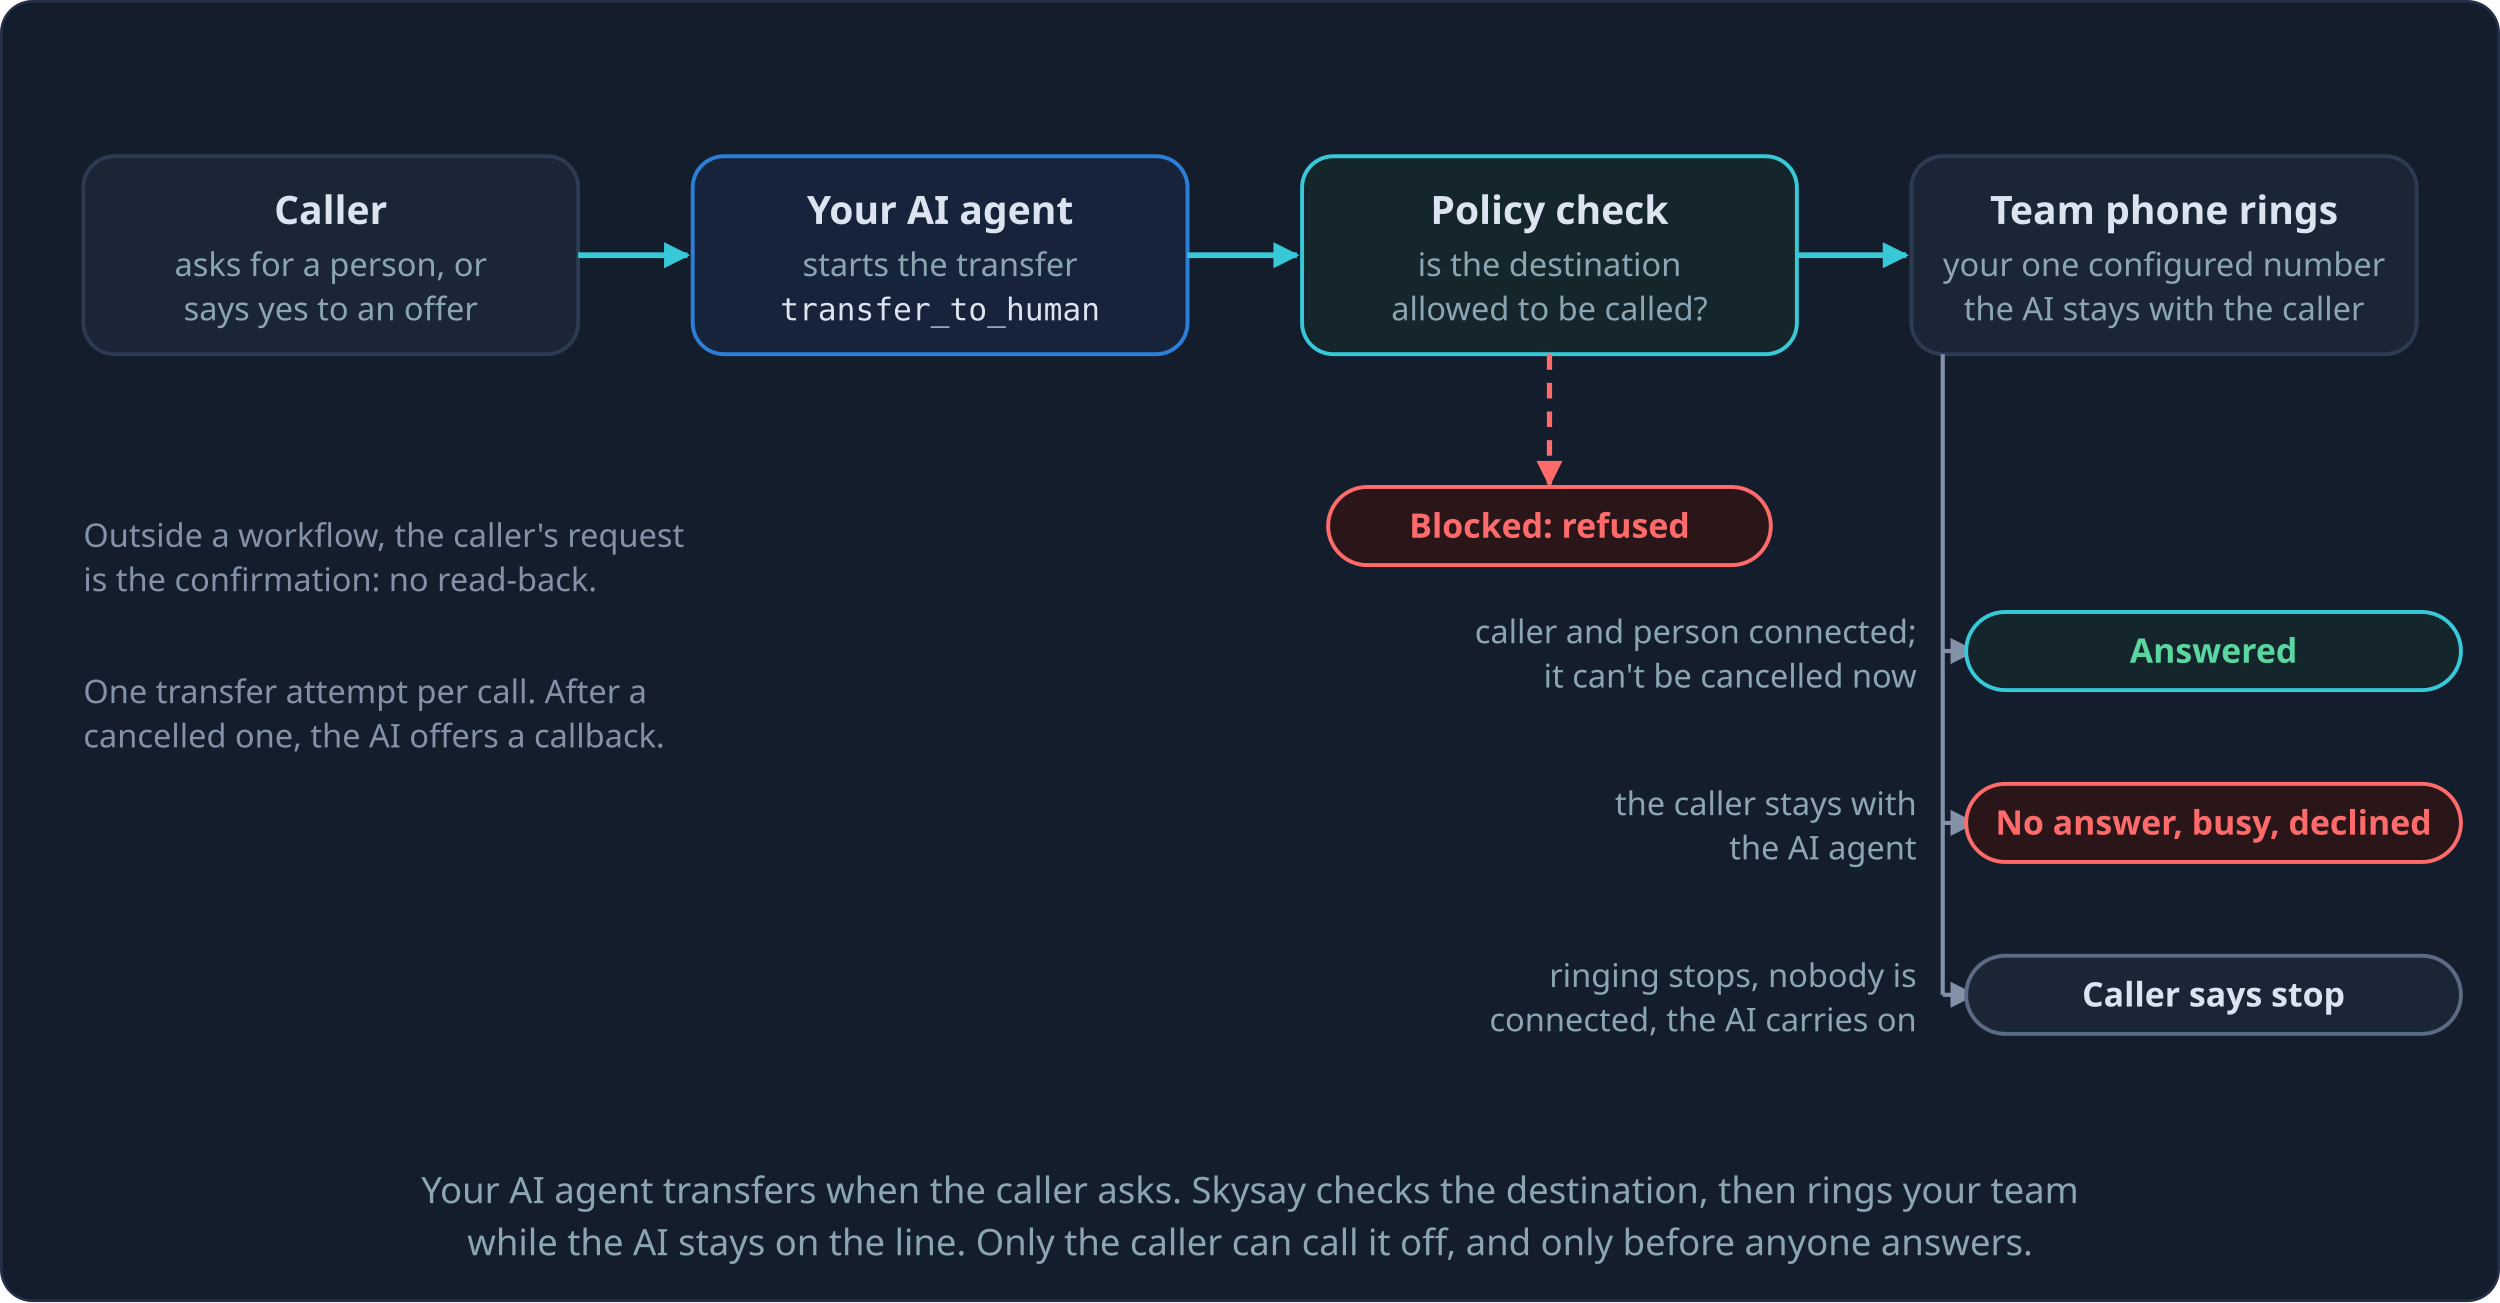
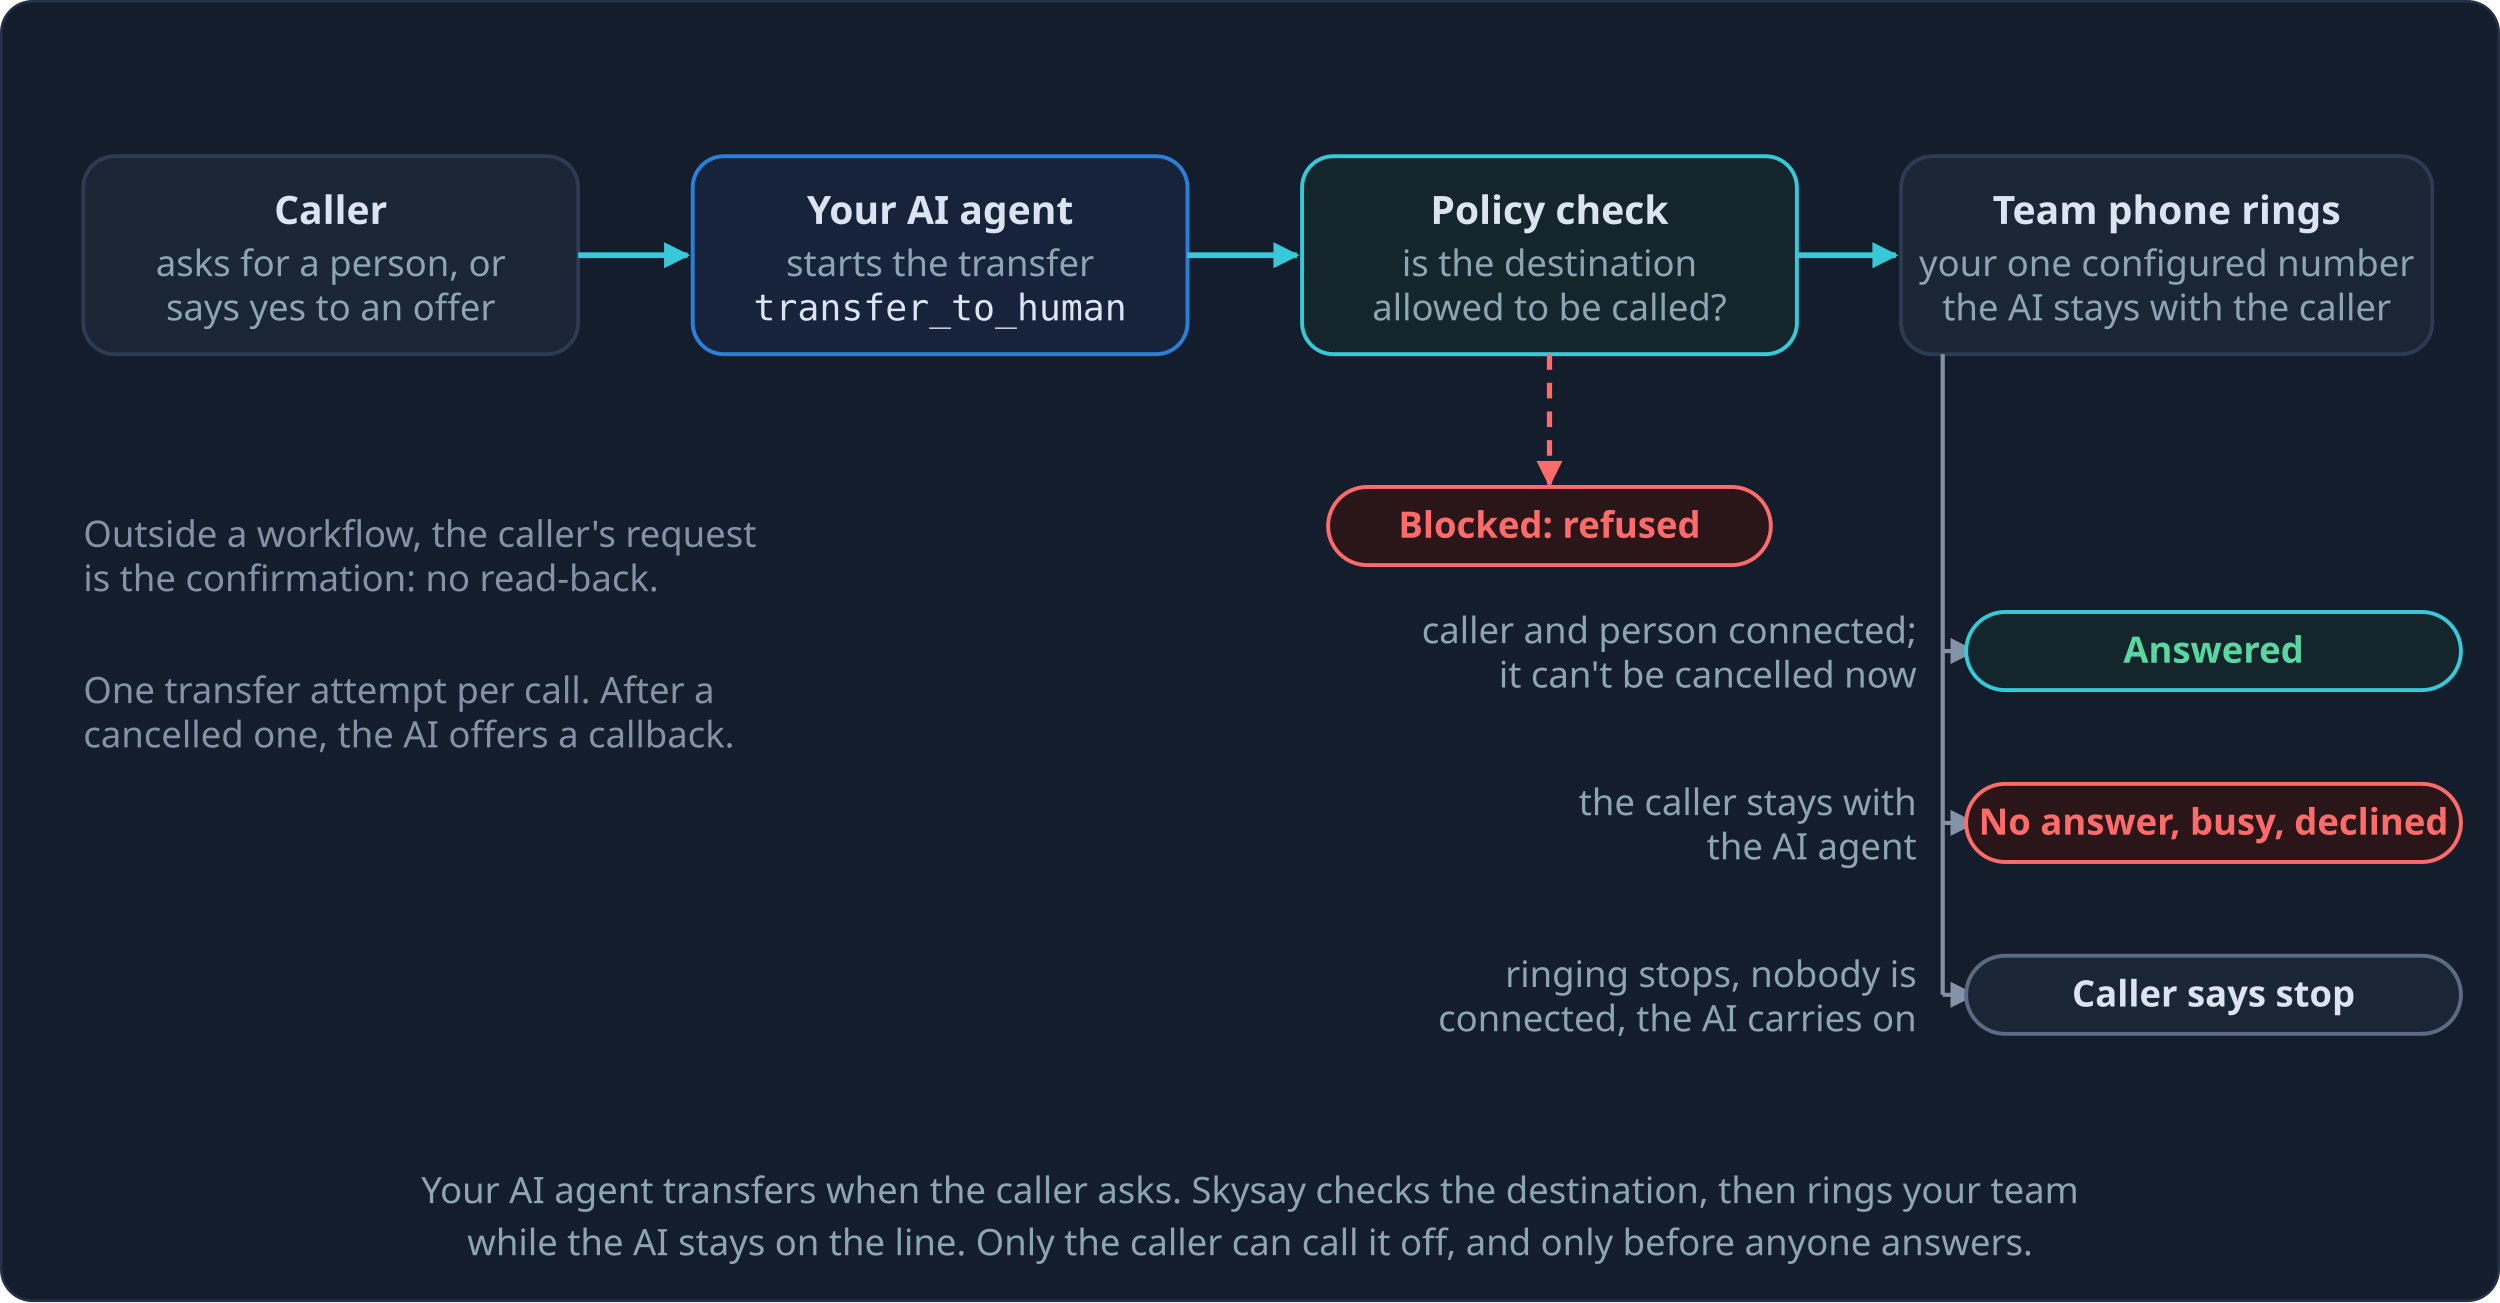
<svg xmlns="http://www.w3.org/2000/svg" viewBox="0 0 960 500" width="960" height="500" role="img" aria-label="Transfer to a human: from the caller's request to the three ways a ringing transfer ends" font-family="'Geist Variable', ui-sans-serif, system-ui, sans-serif">
  <defs>
    <marker id="h-main" viewBox="0 0 10 10" refX="9" refY="5" markerWidth="10" markerHeight="10" markerUnits="userSpaceOnUse" orient="auto-start-reverse">
      <path d="M0,0 L10,5 L0,10 z" fill="#37c9d8" />
    </marker>
    <marker id="h-sec" viewBox="0 0 10 10" refX="9" refY="5" markerWidth="10" markerHeight="10" markerUnits="userSpaceOnUse" orient="auto-start-reverse">
      <path d="M0,0 L10,5 L0,10 z" fill="#8492a8" />
    </marker>
    <marker id="h-fail" viewBox="0 0 10 10" refX="9" refY="5" markerWidth="10" markerHeight="10" markerUnits="userSpaceOnUse" orient="auto-start-reverse">
      <path d="M0,0 L10,5 L0,10 z" fill="#ff6b6b" />
    </marker>
  </defs>
  <rect x="0.5" y="0.5" width="959" height="499" rx="12" fill="#141d2c" stroke="#243049" stroke-width="1" />
  <rect x="32" y="60" width="190" height="76" rx="12" fill="#1a2536" stroke="#2c3a52" stroke-width="1.5" />
  <text x="127.0" y="86.0" font-size="15" fill="#dbe4f0" text-anchor="middle" font-weight="600">Caller</text>
-   <text x="127.0" y="106.0" font-size="12.5" fill="#8ca5b2" text-anchor="middle">asks for a person, or</text>
-   <text x="127.0" y="123.0" font-size="12.5" fill="#8ca5b2" text-anchor="middle">says yes to an offer</text>
+   <text x="127.0" y="106.0" font-size="14" fill="#8ca5b2" text-anchor="middle">asks for a person, or</text>
+   <text x="127.0" y="123.0" font-size="14" fill="#8ca5b2" text-anchor="middle">says yes to an offer</text>
  <rect x="266" y="60" width="190" height="76" rx="12" fill="#16233a" stroke="#2b7fd6" stroke-width="1.5" />
  <text x="361.0" y="86.0" font-size="15" fill="#dbe4f0" text-anchor="middle" font-weight="600">Your AI agent</text>
-   <text x="361.0" y="106.0" font-size="12.5" fill="#8ca5b2" text-anchor="middle">starts the transfer</text>
-   <text x="361.0" y="123.0" font-size="12" fill="#dbe4f0" text-anchor="middle" font-family="'JetBrains Mono Variable', ui-monospace, Menlo, monospace">transfer_to_human</text>
+   <text x="361.0" y="106.0" font-size="14" fill="#8ca5b2" text-anchor="middle">starts the transfer</text>
+   <text x="361.0" y="123.0" font-size="14" fill="#dbe4f0" text-anchor="middle" font-family="'JetBrains Mono Variable', ui-monospace, Menlo, monospace">transfer_to_human</text>
  <rect x="500" y="60" width="190" height="76" rx="12" fill="#14262b" stroke="#37c9d8" stroke-width="1.5" />
  <text x="595.0" y="86.0" font-size="15" fill="#dbe4f0" text-anchor="middle" font-weight="600">Policy check</text>
-   <text x="595.0" y="106.0" font-size="12.5" fill="#8ca5b2" text-anchor="middle">is the destination</text>
-   <text x="595.0" y="123.0" font-size="12.5" fill="#8ca5b2" text-anchor="middle">allowed to be called?</text>
-   <rect x="734" y="60" width="194" height="76" rx="12" fill="#1a2536" stroke="#2c3a52" stroke-width="1.5" />
-   <text x="831.0" y="86.0" font-size="15" fill="#dbe4f0" text-anchor="middle" font-weight="600">Team phone rings</text>
-   <text x="831.0" y="106.0" font-size="12.5" fill="#8ca5b2" text-anchor="middle">your one configured number</text>
-   <text x="831.0" y="123.0" font-size="12.5" fill="#8ca5b2" text-anchor="middle">the AI stays with the caller</text>
+   <text x="595.0" y="106.0" font-size="14" fill="#8ca5b2" text-anchor="middle">is the destination</text>
+   <text x="595.0" y="123.0" font-size="14" fill="#8ca5b2" text-anchor="middle">allowed to be called?</text>
+   <rect x="730" y="60" width="204" height="76" rx="12" fill="#1a2536" stroke="#2c3a52" stroke-width="1.5" />
+   <text x="832.0" y="86.0" font-size="15" fill="#dbe4f0" text-anchor="middle" font-weight="600">Team phone rings</text>
+   <text x="832.0" y="106.0" font-size="14" fill="#8ca5b2" text-anchor="middle">your one configured number</text>
+   <text x="832.0" y="123.0" font-size="14" fill="#8ca5b2" text-anchor="middle">the AI stays with the caller</text>
  <path d="M222,98.0 L264,98.0" fill="none" stroke="#37c9d8" stroke-width="2.2" stroke-linejoin="round" marker-end="url(#h-main)" />
  <path d="M456,98.0 L498,98.0" fill="none" stroke="#37c9d8" stroke-width="2.2" stroke-linejoin="round" marker-end="url(#h-main)" />
-   <path d="M690,98.0 L732,98.0" fill="none" stroke="#37c9d8" stroke-width="2.2" stroke-linejoin="round" marker-end="url(#h-main)" />
+   <path d="M690,98.0 L728,98.0" fill="none" stroke="#37c9d8" stroke-width="2.2" stroke-linejoin="round" marker-end="url(#h-main)" />
  <path d="M595,136 L595,186" fill="none" stroke="#ff6b6b" stroke-width="2" stroke-dasharray="6 5" stroke-linejoin="round" marker-end="url(#h-fail)" />
  <rect x="510.0" y="187.0" width="170" height="30" rx="15.0" fill="#2a1618" stroke="#ff6b6b" stroke-width="1.5" />
-   <text x="595" y="206.5" font-size="13" fill="#ff6b6b" text-anchor="middle" font-weight="600">Blocked: refused</text>
+   <text x="595" y="206.5" font-size="14" fill="#ff6b6b" text-anchor="middle" font-weight="600">Blocked: refused</text>
  <path d="M746,136 V382" fill="none" stroke="#8492a8" stroke-width="1.6" />
  <path d="M746,250 L758,250" fill="none" stroke="#8492a8" stroke-width="1.6" stroke-linejoin="round" marker-end="url(#h-sec)" />
  <rect x="755.0" y="235.0" width="190" height="30" rx="15.0" fill="#14262b" stroke="#37c9d8" stroke-width="1.5" />
-   <text x="850" y="254.5" font-size="13" fill="#5ad6a0" text-anchor="middle" font-weight="600">Answered</text>
-   <text x="736" y="247" font-size="12.5" fill="#8ca5b2" text-anchor="end">caller and person connected;</text>
-   <text x="736" y="264" font-size="12.5" fill="#8ca5b2" text-anchor="end">it can't be cancelled now</text>
+   <text x="850" y="254.5" font-size="14" fill="#5ad6a0" text-anchor="middle" font-weight="600">Answered</text>
+   <text x="736" y="247" font-size="14" fill="#8ca5b2" text-anchor="end">caller and person connected;</text>
+   <text x="736" y="264" font-size="14" fill="#8ca5b2" text-anchor="end">it can't be cancelled now</text>
  <path d="M746,316 L758,316" fill="none" stroke="#8492a8" stroke-width="1.6" stroke-linejoin="round" marker-end="url(#h-sec)" />
  <rect x="755.0" y="301.0" width="190" height="30" rx="15.0" fill="#2a1618" stroke="#ff6b6b" stroke-width="1.5" />
-   <text x="850" y="320.5" font-size="13" fill="#ff6b6b" text-anchor="middle" font-weight="600">No answer, busy, declined</text>
-   <text x="736" y="313" font-size="12.5" fill="#8ca5b2" text-anchor="end">the caller stays with</text>
-   <text x="736" y="330" font-size="12.5" fill="#8ca5b2" text-anchor="end">the AI agent</text>
+   <text x="850" y="320.5" font-size="14" fill="#ff6b6b" text-anchor="middle" font-weight="600">No answer, busy, declined</text>
+   <text x="736" y="313" font-size="14" fill="#8ca5b2" text-anchor="end">the caller stays with</text>
+   <text x="736" y="330" font-size="14" fill="#8ca5b2" text-anchor="end">the AI agent</text>
  <path d="M746,382 L758,382" fill="none" stroke="#8492a8" stroke-width="1.6" stroke-linejoin="round" marker-end="url(#h-sec)" />
  <rect x="755.0" y="367.0" width="190" height="30" rx="15.0" fill="#1a2536" stroke="#5b6b84" stroke-width="1.5" />
-   <text x="850" y="386.5" font-size="13" fill="#dbe4f0" text-anchor="middle" font-weight="600">Caller says stop</text>
-   <text x="736" y="379" font-size="12.5" fill="#8ca5b2" text-anchor="end">ringing stops, nobody is</text>
-   <text x="736" y="396" font-size="12.5" fill="#8ca5b2" text-anchor="end">connected, the AI carries on</text>
-   <text x="32" y="210" font-size="12.5" fill="#8492a8" text-anchor="start">Outside a workflow, the caller's request</text>
-   <text x="32" y="227" font-size="12.5" fill="#8492a8" text-anchor="start">is the confirmation: no read-back.</text>
-   <text x="32" y="270" font-size="12.5" fill="#8492a8" text-anchor="start">One transfer attempt per call. After a</text>
-   <text x="32" y="287" font-size="12.5" fill="#8492a8" text-anchor="start">cancelled one, the AI offers a callback.</text>
+   <text x="850" y="386.5" font-size="14" fill="#dbe4f0" text-anchor="middle" font-weight="600">Caller says stop</text>
+   <text x="736" y="379" font-size="14" fill="#8ca5b2" text-anchor="end">ringing stops, nobody is</text>
+   <text x="736" y="396" font-size="14" fill="#8ca5b2" text-anchor="end">connected, the AI carries on</text>
+   <text x="32" y="210" font-size="14" fill="#8492a8" text-anchor="start">Outside a workflow, the caller's request</text>
+   <text x="32" y="227" font-size="14" fill="#8492a8" text-anchor="start">is the confirmation: no read-back.</text>
+   <text x="32" y="270" font-size="14" fill="#8492a8" text-anchor="start">One transfer attempt per call. After a</text>
+   <text x="32" y="287" font-size="14" fill="#8492a8" text-anchor="start">cancelled one, the AI offers a callback.</text>
  <text x="480" y="462" font-size="14" fill="#8ca5b2" text-anchor="middle">Your AI agent transfers when the caller asks. Skysay checks the destination, then rings your team</text>
  <text x="480" y="482" font-size="14" fill="#8ca5b2" text-anchor="middle">while the AI stays on the line. Only the caller can call it off, and only before anyone answers.</text>
</svg>
